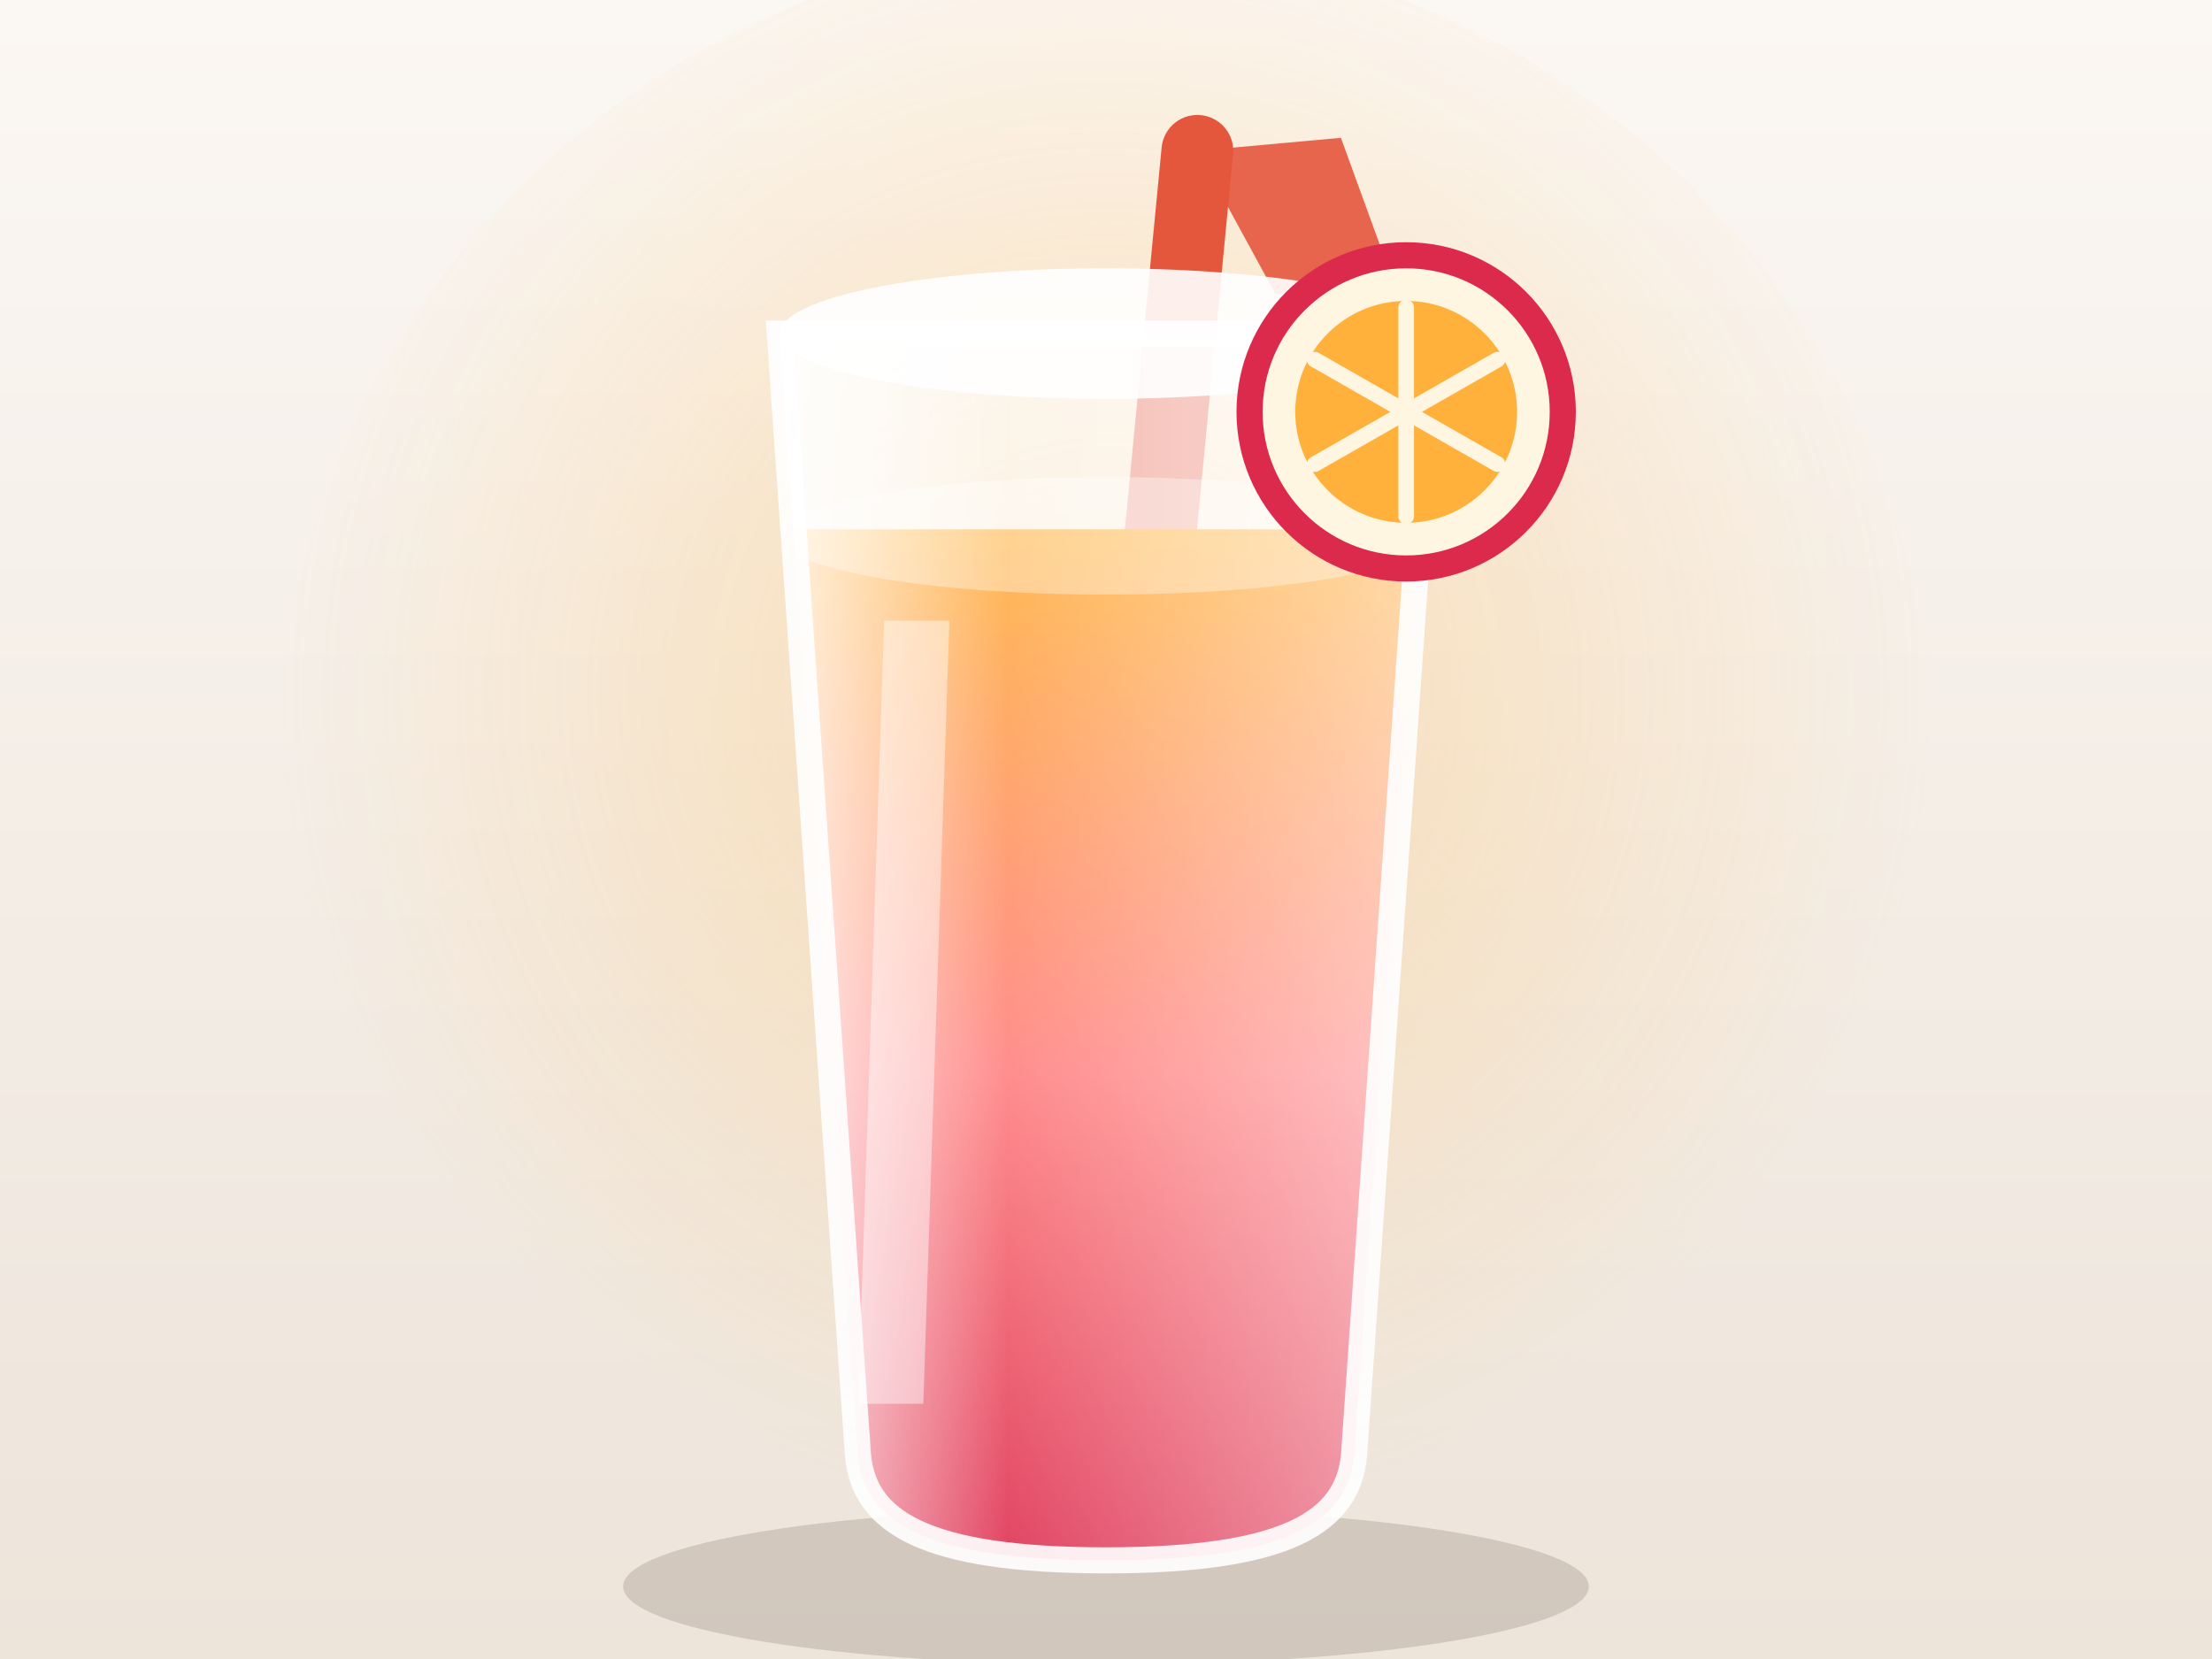
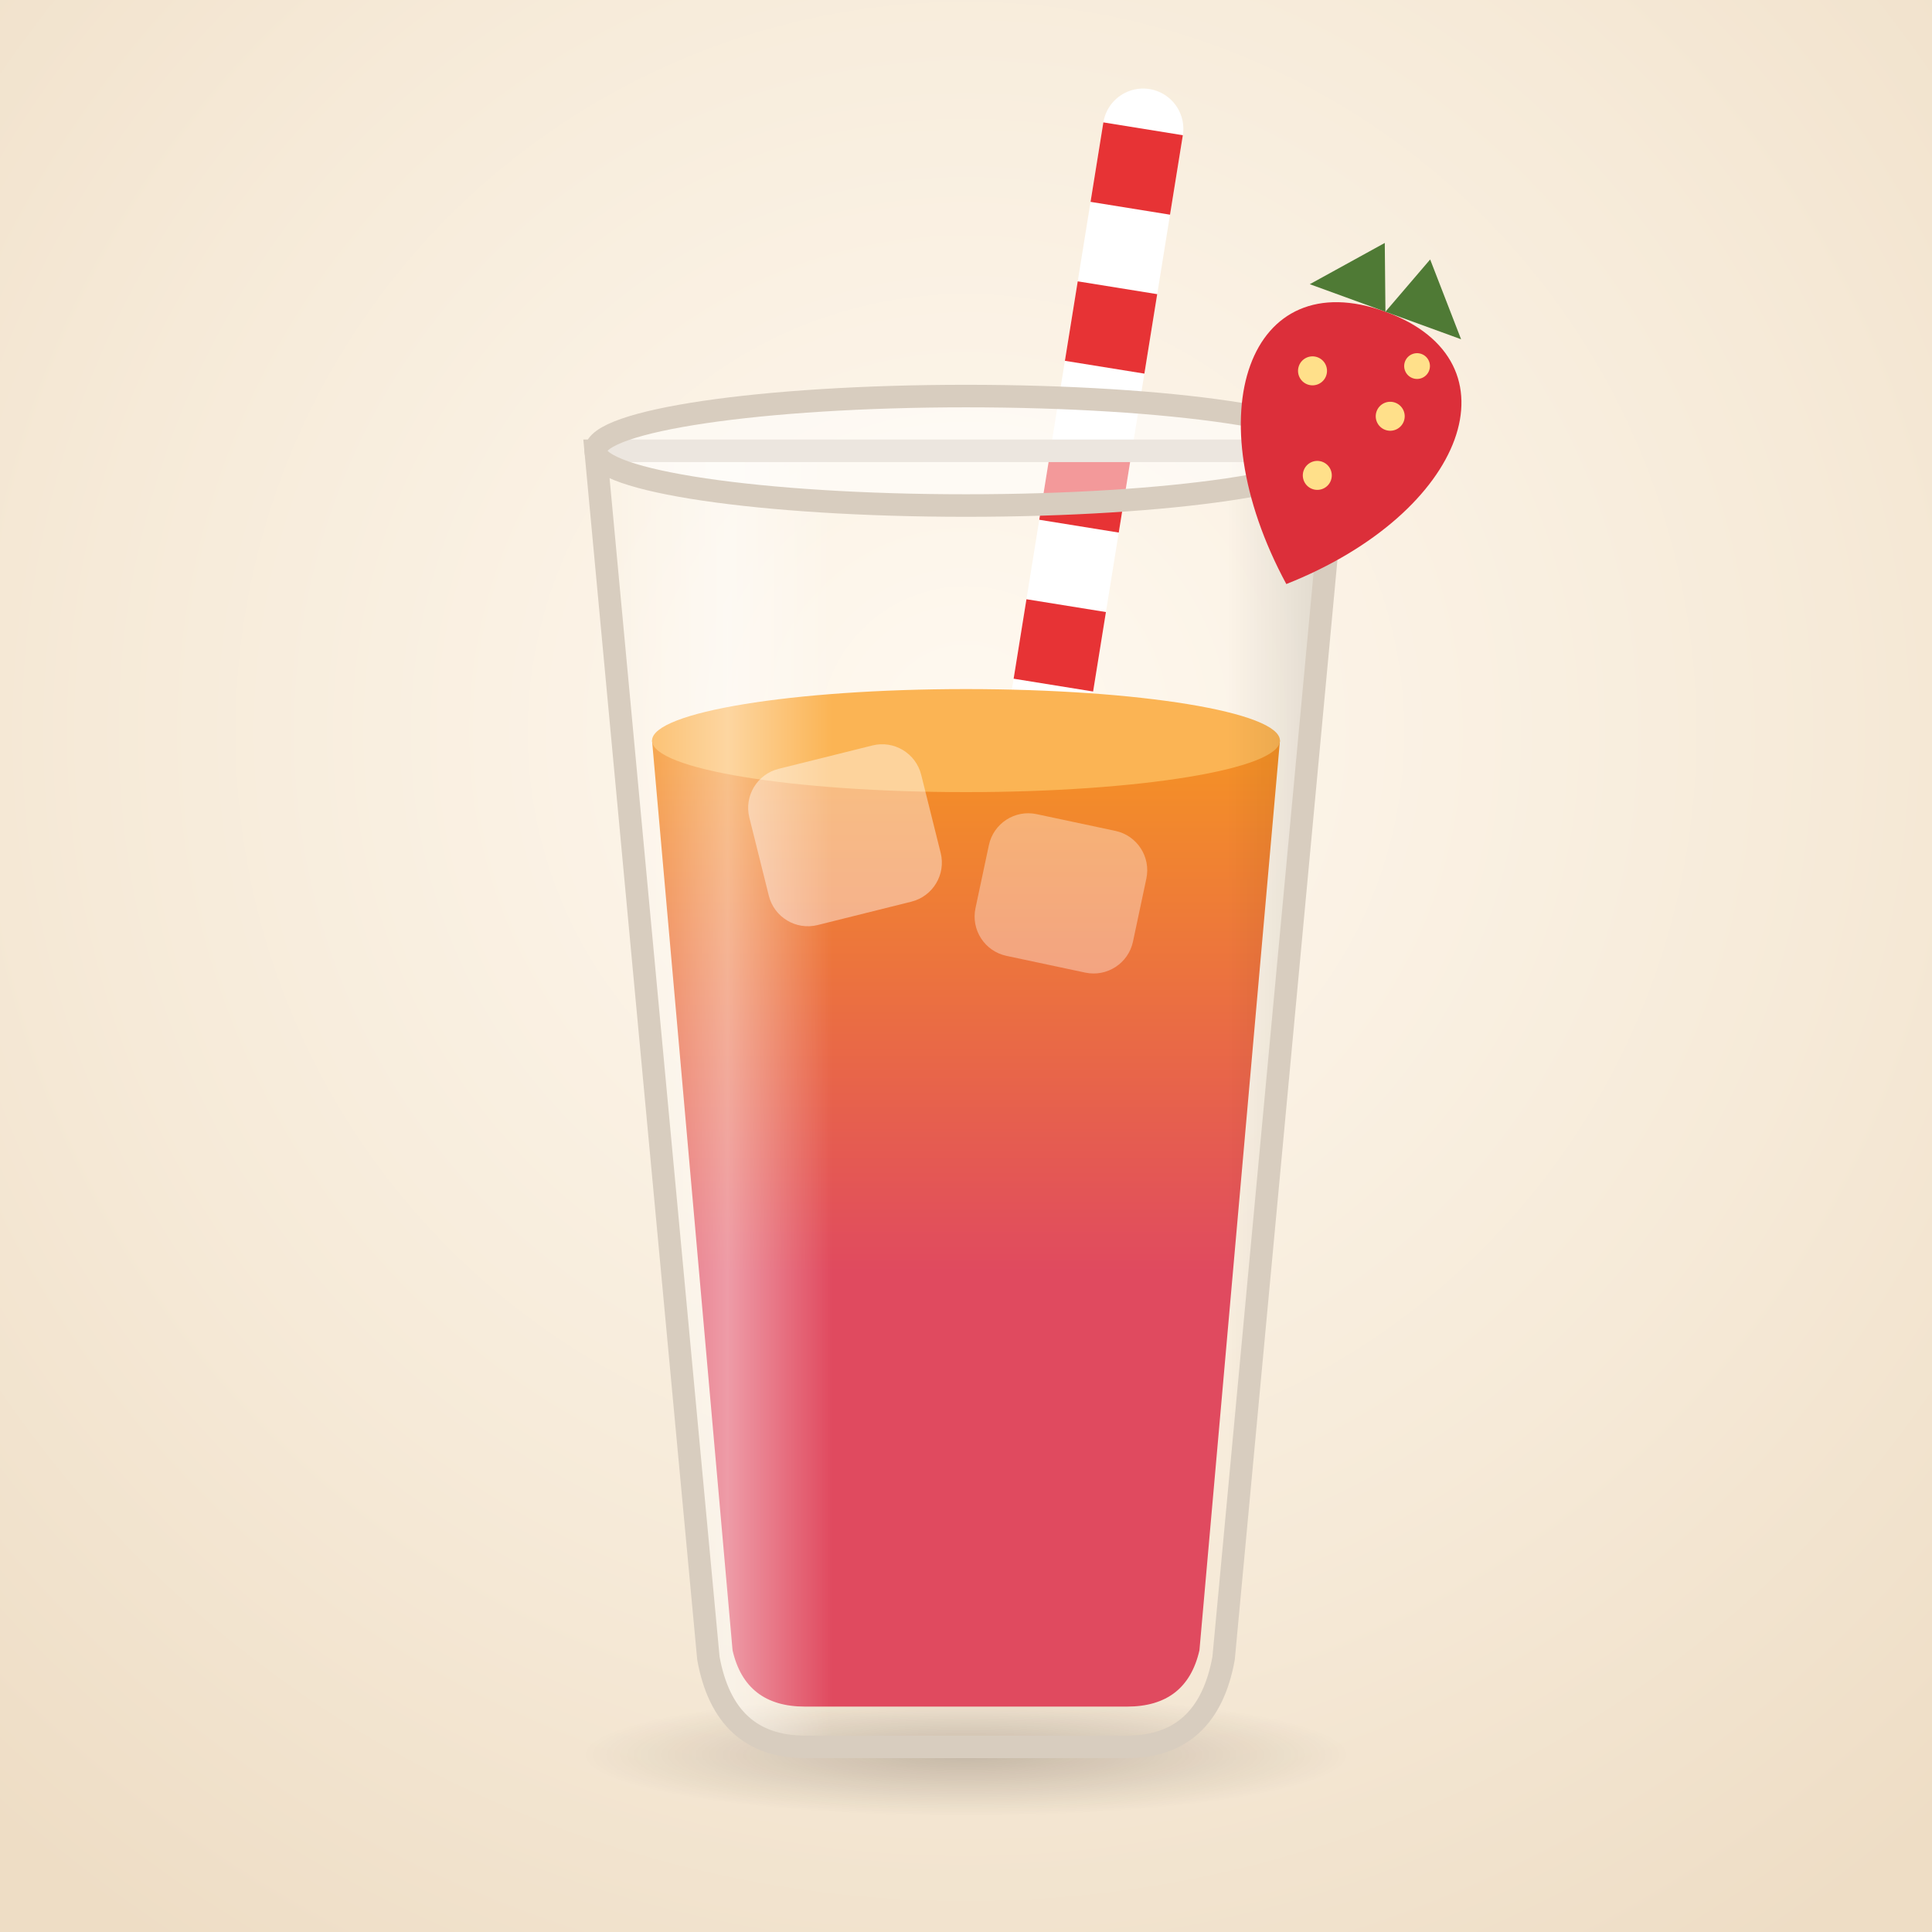
- <svg xmlns="http://www.w3.org/2000/svg" viewBox="0 0 400 300" width="400" height="300" role="img">
+ <svg xmlns="http://www.w3.org/2000/svg" viewBox="0 0 120 120" width="480" height="480" role="img">
  <defs>
-     <linearGradient id="bg" x1="0" y1="0" x2="0" y2="1">
-       <stop offset="0" stop-color="#FBF7F3" />
-       <stop offset="1" stop-color="#EDE4DA" />
-     </linearGradient>
-     <radialGradient id="halo" cx="0.5" cy="0.45" r="0.5">
-       <stop offset="0" stop-color="#FFB13C" stop-opacity="0.32" />
-       <stop offset="1" stop-color="#FFB13C" stop-opacity="0" />
+     <radialGradient id="bg" cx=".5" cy=".38" r=".75">
+       <stop offset="0" stop-color="#FFF9F0" />
+       <stop offset=".6" stop-color="#F6EAD8" />
+       <stop offset="1" stop-color="#EEDDC5" />
+     </radialGradient>
+     <radialGradient id="shadow" cx=".5" cy=".5" r=".5">
+       <stop offset="0" stop-color="#1E1008" stop-opacity=".22" />
+       <stop offset="1" stop-color="#1E1008" stop-opacity="0" />
    </radialGradient>
  </defs>
-   <rect width="400" height="300" fill="url(#bg)" />
-   <circle cx="200" cy="140" r="150" fill="url(#halo)" />
+   <rect width="120" height="120" fill="url(#bg)" />
  <defs>
    <linearGradient id="liq" x1="0" y1="0" x2="0" y2="1">
-       <stop offset="0" stop-color="#FFB13C" />
-       <stop offset="0.52" stop-color="#FF7E7E" />
-       <stop offset="1" stop-color="#DC2A4C" />
+       <stop offset="0" stop-color="#F59324" />
+       <stop offset=".55" stop-color="#E04A5F" />
+       <stop offset="1" stop-color="#E04A5F" />
    </linearGradient>
-     <linearGradient id="glass" x1="0" y1="0" x2="1" y2="0">
-       <stop offset="0" stop-color="#FFFFFF" stop-opacity="0.85" />
-       <stop offset="0.35" stop-color="#FFFFFF" stop-opacity="0.12" />
-       <stop offset="1" stop-color="#FFFFFF" stop-opacity="0.55" />
+     <linearGradient id="shine" x1="0" y1="0" x2="1" y2="0">
+       <stop offset="0" stop-color="#fff" stop-opacity="0" />
+       <stop offset=".18" stop-color="#fff" stop-opacity=".45" />
+       <stop offset=".32" stop-color="#fff" stop-opacity="0" />
+       <stop offset=".85" stop-color="#000" stop-opacity="0" />
+       <stop offset="1" stop-color="#000" stop-opacity=".12" />
    </linearGradient>
-     <clipPath id="cup">
-       <path d="M150 74 L250 74 L238 246 C 237 256 228 262 200 262 C 172 262 163 256 162 246 Z" />
-     </clipPath>
  </defs>
-   <g transform="translate(200,150) scale(1.18) translate(-200,-150)">
-     <ellipse cx="200" cy="266" rx="74" ry="12" fill="#3A2A1E" opacity="0.16" />
-     <path d="M214 46 L236 44 L244 66 L226 68 Z" fill="#E4573D" opacity="0.9" />
-     <path d="M214 46 L204 150" stroke="#E4573D" stroke-width="11" stroke-linecap="round" />
-     <path d="M150 74 L250 74 L238 246 C 237 256 228 262 200 262 C 172 262 163 256 162 246 Z" fill="#FFFFFF" opacity="0.55" />
-     <g clip-path="url(#cup)">
-       <rect x="150" y="104" width="100" height="160" fill="url(#liq)" />
-       <ellipse cx="200" cy="105" rx="50" ry="9" fill="#FFFFFF" opacity="0.35" />
-       <rect x="150" y="74" width="100" height="188" fill="url(#glass)" />
-       <path d="M166 118 L176 118 L172 238 L162 238 Z" fill="#FFFFFF" opacity="0.45" />
-     </g>
-     <path d="M150 74 L250 74 L238 246 C 237 256 228 262 200 262 C 172 262 163 256 162 246 Z" fill="none" stroke="#FFFFFF" stroke-width="4" stroke-opacity="0.9" />
-     <ellipse cx="200" cy="74" rx="50" ry="10" fill="#FFFFFF" opacity="0.9" />
-     <g transform="translate(246,86)">
-       <circle r="24" fill="#FFF6E2" stroke="#DC2A4C" stroke-width="4" />
-       <circle r="17" fill="#FFB13C" />
-       <g stroke="#FFF6E2" stroke-width="2.4" stroke-linecap="round">
-         <path d="M0 0 L0 -16" />
-         <path d="M0 0 L14 -8" />
-         <path d="M0 0 L14 8" />
-         <path d="M0 0 L0 16" />
-         <path d="M0 0 L-14 8" />
-         <path d="M0 0 L-14 -8" />
-       </g>
+   <ellipse cx="60" cy="109" rx="24" ry="3.8" fill="url(#shadow)" />
+   <path d="M71 8 L61 70" stroke="#FFFFFF" stroke-width="5" stroke-linecap="round" />
+   <path d="M71 8 L61 70" stroke="#E73335" stroke-width="5" stroke-dasharray="5 5" />
+   <path d="M40.5 46 L45.5 102.5 Q46.3 106 50 106 L70 106 Q73.7 106 74.5 102.5 L79.5 46 Z" fill="url(#liq)" />
+   <ellipse cx="60" cy="46" rx="19.5" ry="3.2" fill="#FBB454" />
+   <rect x="47" y="47" width="11" height="10" rx="2.5" fill="#fff" opacity=".42" transform="rotate(-14 52 52)" />
+   <rect x="61" y="51" width="10" height="9" rx="2.5" fill="#fff" opacity=".35" transform="rotate(12 66 55)" />
+   <path d="M37 28 L44 103 Q45 108.5 50 108.5 L70 108.5 Q75 108.5 76 103 L83 28 Z" fill="url(#shine)" stroke="#D8CDBF" stroke-width="1.4" />
+   <ellipse cx="60" cy="28" rx="23" ry="3.4" fill="#FFFFFF" fill-opacity=".5" stroke="#D8CDBF" stroke-width="1.4" />
+   <g transform="translate(84 25) rotate(20)">
+     <path d="M0 12 C-9 4 -9 -6 0 -6 C9 -6 9 4 0 12 Z" fill="#DC2F3A" />
+     <path d="M-5 -6 L-1.5 -10 L0 -6 L1.5 -10 L5 -6 Z" fill="#4F7A35" />
+     <g fill="#FFE08A">
+       <circle cx="-3" cy="-1" r=".9" />
+       <circle cx="2.5" cy="0" r=".9" />
+       <circle cx="-.5" cy="5" r=".9" />
+       <circle cx="3" cy="-3.5" r=".8" />
    </g>
  </g>
</svg>
